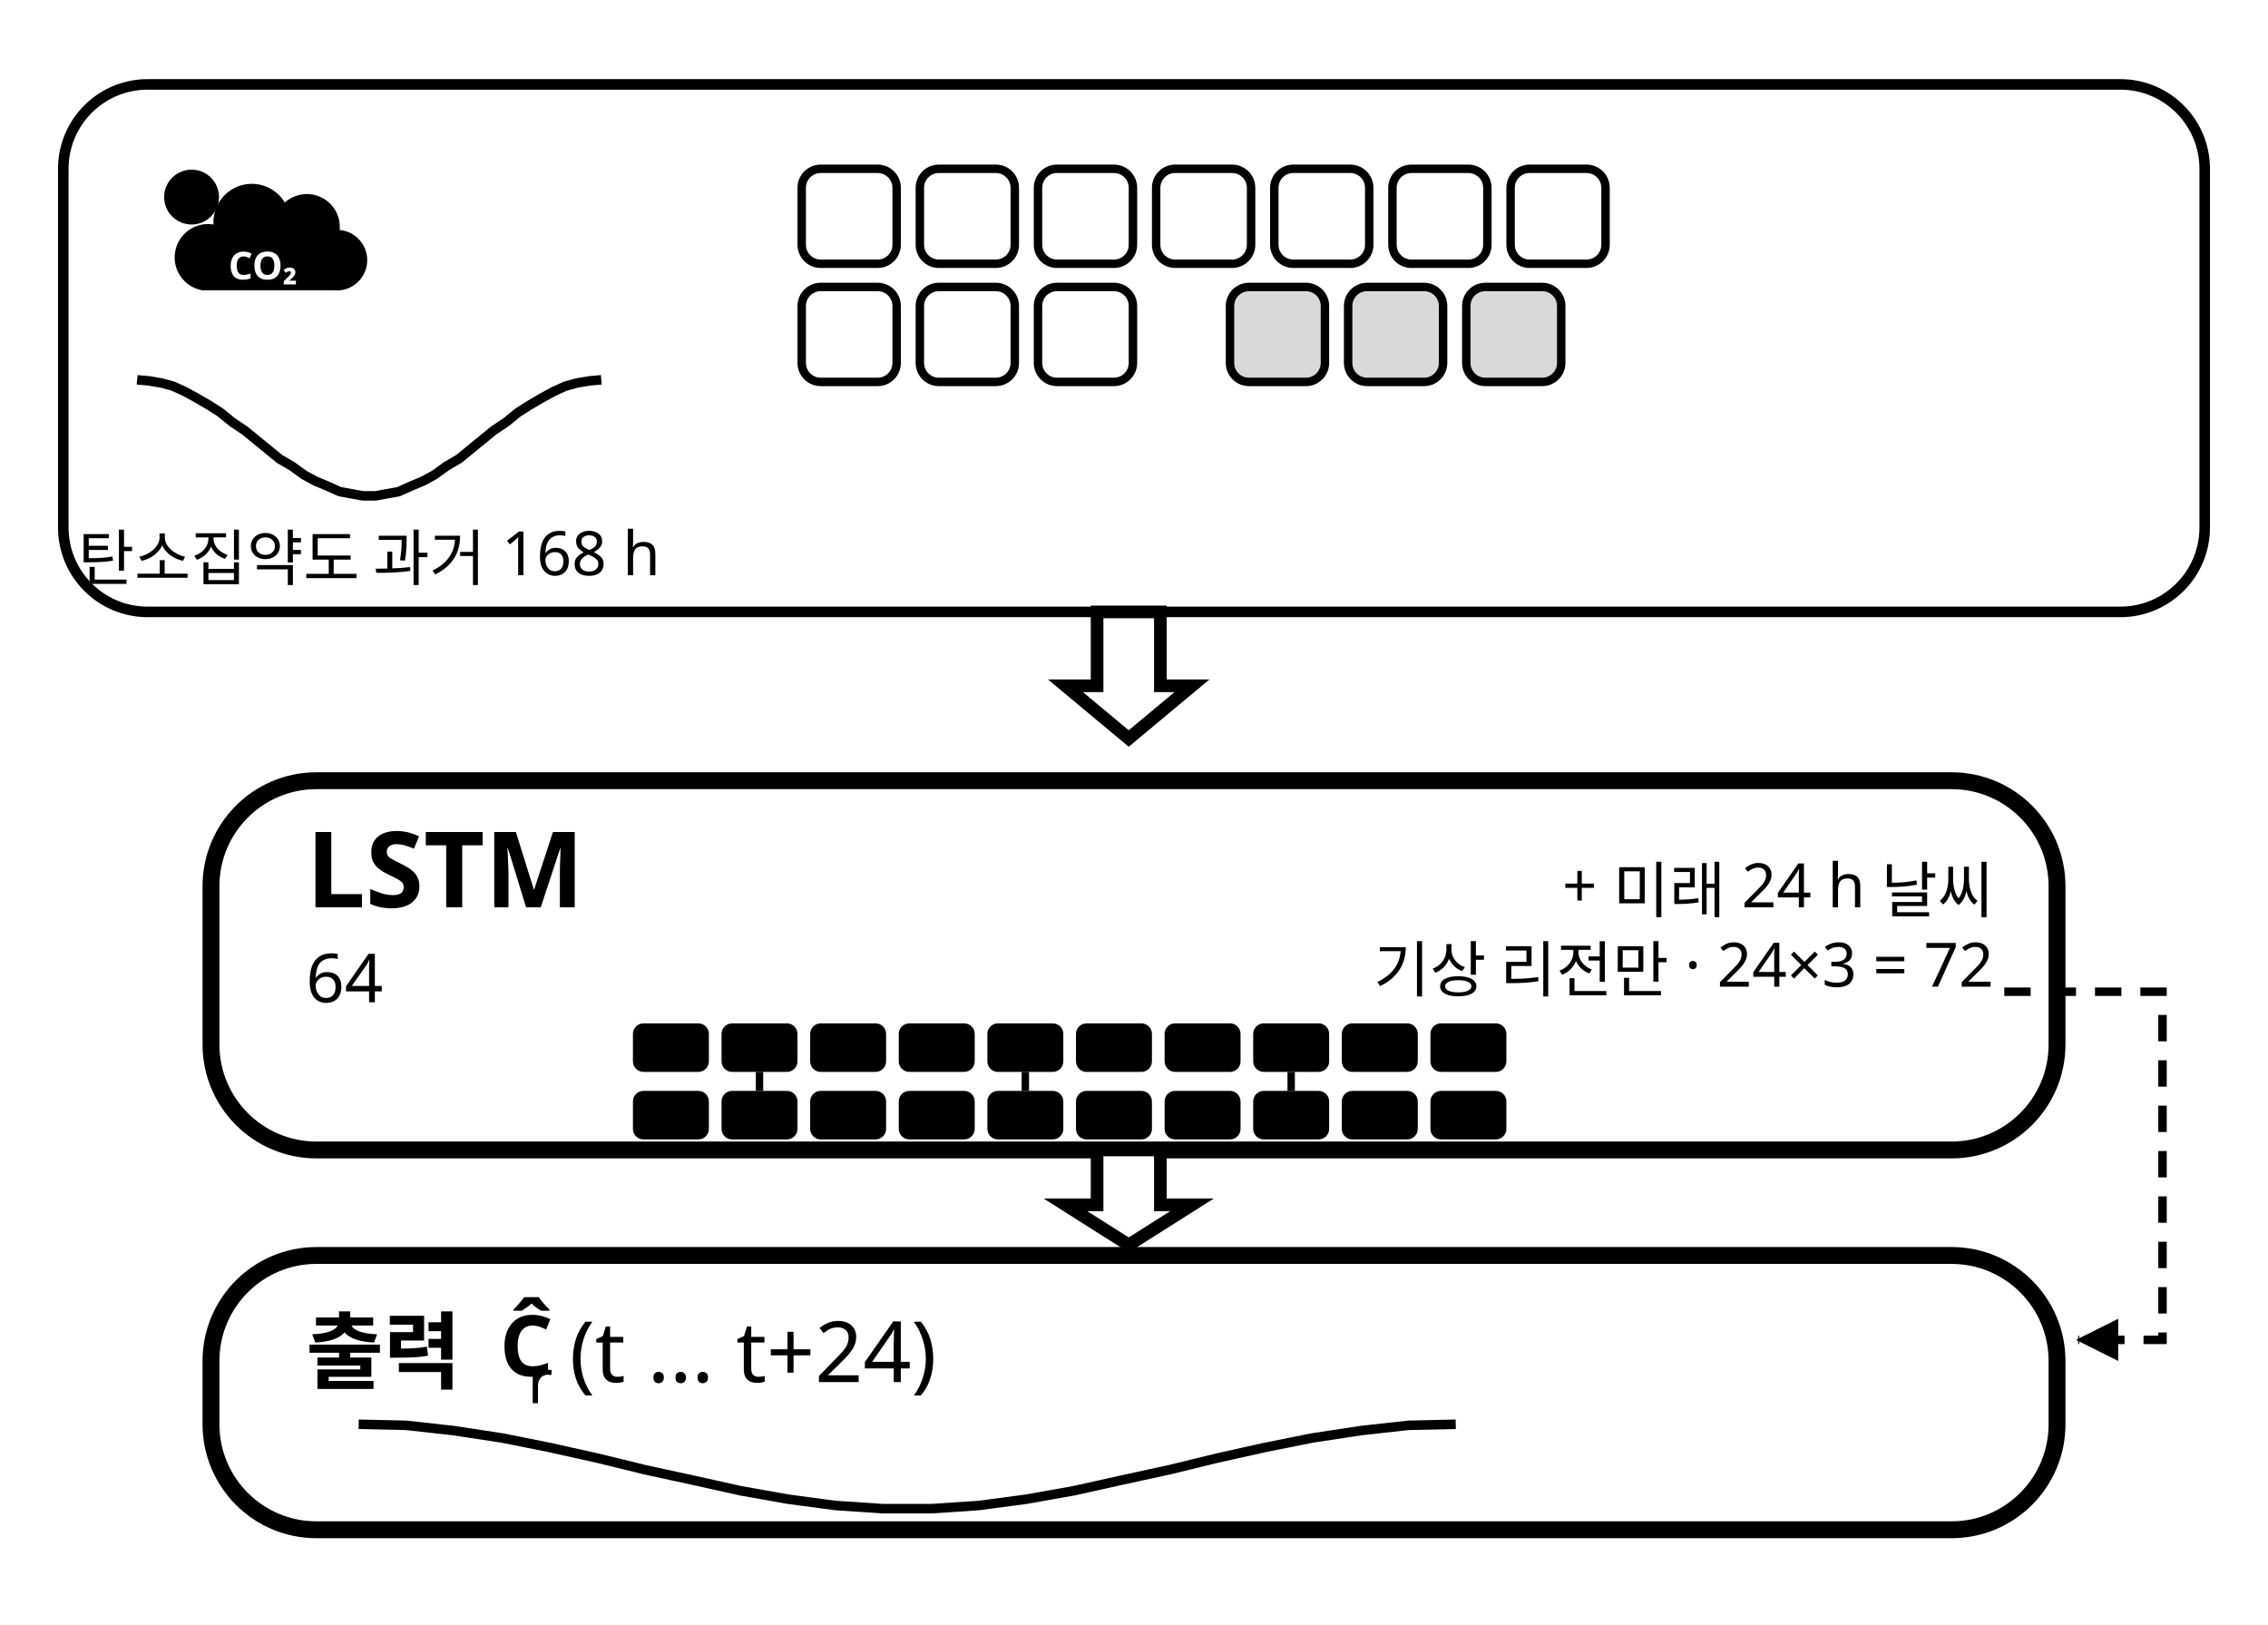
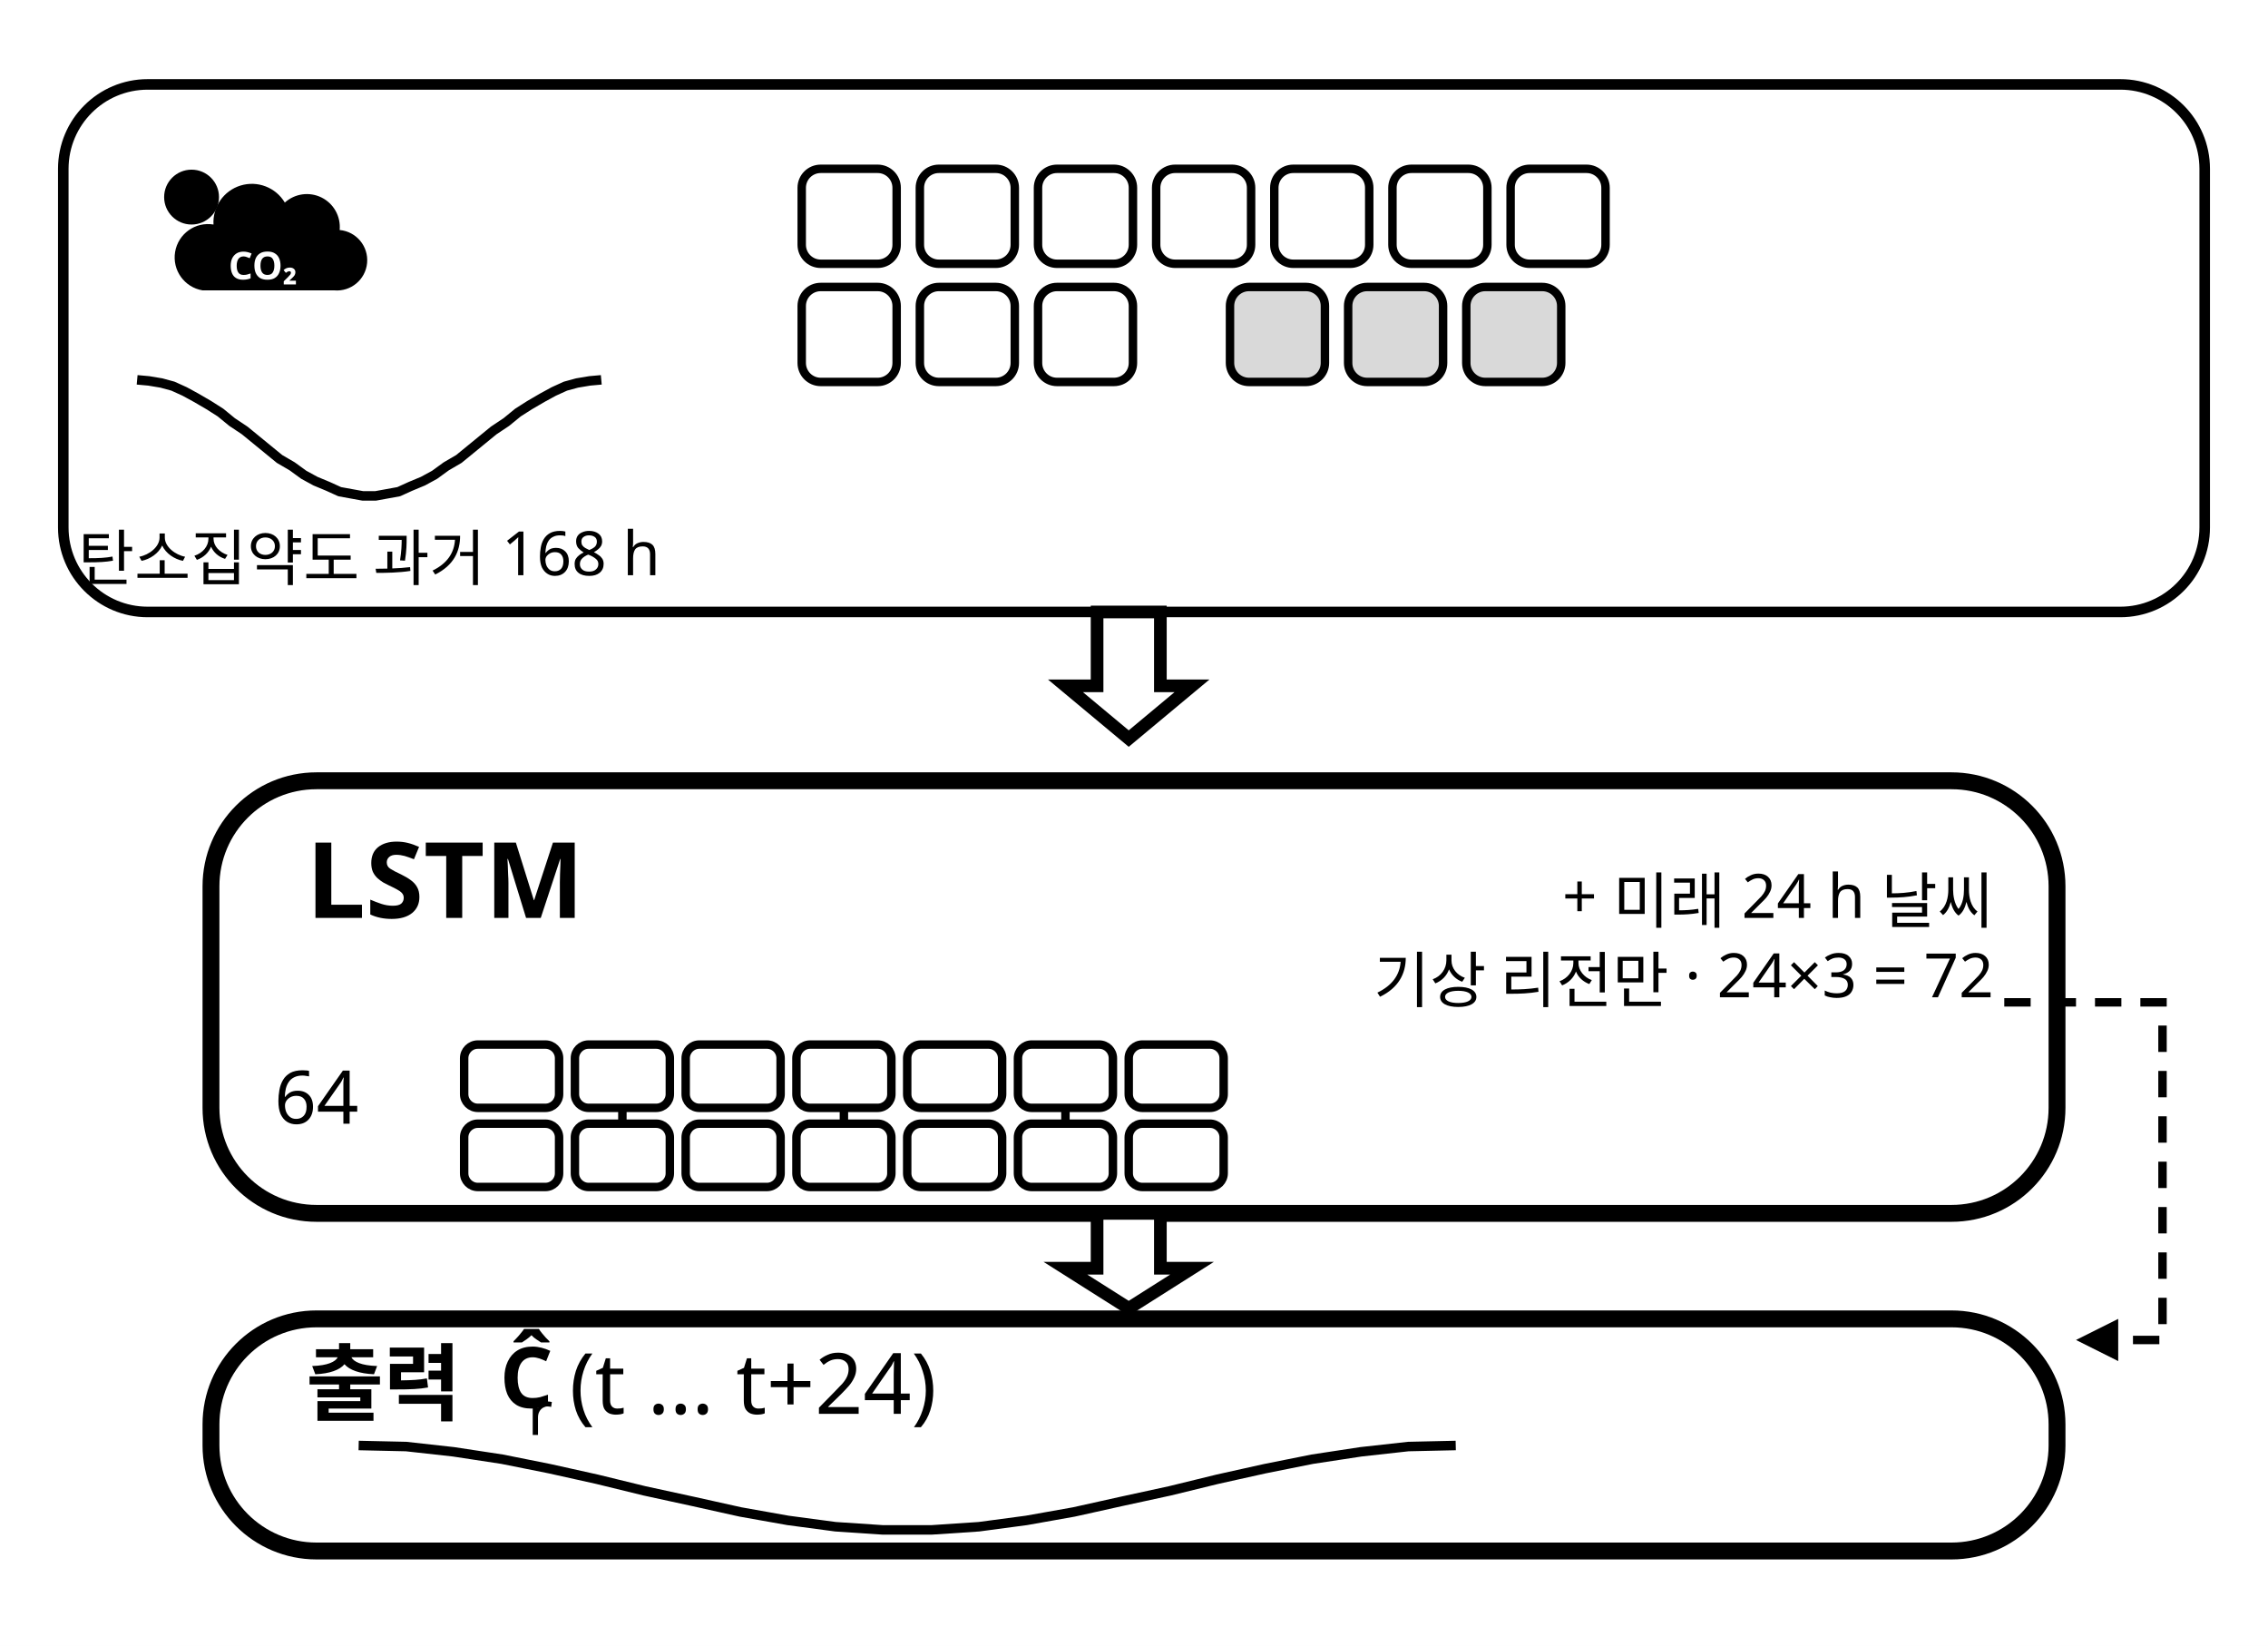
- <svg xmlns="http://www.w3.org/2000/svg" viewBox="0 0 215 154" width="215pt" height="154pt" xml:space="preserve" font-family="'Malgun Gothic','Apple SD Gothic Neo','Noto Sans KR',sans-serif" font-size="9" fill="#000000">
+ <svg xmlns="http://www.w3.org/2000/svg" viewBox="0 0 215 156" width="215pt" height="156pt" xml:space="preserve" font-family="'Malgun Gothic','Apple SD Gothic Neo','Noto Sans KR',sans-serif" font-size="9" fill="#000000">
  <defs>
    <marker id="a" viewBox="0 0 10 10" refX="9.5" refY="5" markerWidth="5" markerHeight="5" orient="auto-start-reverse">
      <path d="M0,0 L10,5 L0,10 z" fill="#000000" />
    </marker>
  </defs>
-   <rect width="215" height="154" fill="#fff" />
+   <rect width="215" height="156" fill="#fff" />
  <rect x="6" y="8" width="203" height="50" rx="8" fill="#fff" stroke="#000000" stroke-width="1.0" />
  <g transform="translate(14,14) scale(0.52)">
    <path d="M12,14 a7,7 0 0,1 13,-4 a6,6 0 0,1 10,5 a5.5,5.5 0 0,1 -1,11 L10,26 a6,6 0 0,1 2,-12 z" fill="#000000" />
    <circle cx="8" cy="9" r="5" fill="#000000" />
    <text x="21" y="24" font-size="7" fill="#fff" text-anchor="middle" font-weight="bold">CO₂</text>
  </g>
  <polyline points="13.0,36.0 14.1,36.1 15.3,36.3 16.4,36.6 17.5,37.1 18.6,37.7 19.8,38.4 20.9,39.1 22.0,40.0 23.2,40.8 24.3,41.7 25.4,42.6 26.5,43.5 27.7,44.2 28.8,45.0 29.9,45.6 31.1,46.1 32.2,46.6 33.3,46.8 34.4,47.0 35.6,47.0 36.7,46.8 37.8,46.6 38.9,46.1 40.1,45.6 41.2,45.0 42.3,44.2 43.5,43.5 44.6,42.6 45.7,41.7 46.8,40.8 48.0,40.0 49.1,39.1 50.2,38.4 51.4,37.7 52.5,37.1 53.6,36.6 54.7,36.3 55.9,36.1 57.0,36.0" fill="none" stroke="#000000" stroke-width="0.9" stroke-linejoin="round" />
  <text x="35" y="55" text-anchor="middle" font-size="5.8">탄소집약도 과거 168 h</text>
  <rect x="76.0" y="16.0" width="9.0" height="9.0" rx="1.8" fill="#fff" stroke="#000000" stroke-width="0.8" />
  <rect x="87.2" y="16.0" width="9.0" height="9.0" rx="1.8" fill="#fff" stroke="#000000" stroke-width="0.8" />
  <rect x="98.4" y="16.0" width="9.0" height="9.0" rx="1.8" fill="#fff" stroke="#000000" stroke-width="0.8" />
  <rect x="109.6" y="16.0" width="9.0" height="9.0" rx="1.8" fill="#fff" stroke="#000000" stroke-width="0.8" />
  <rect x="120.8" y="16.0" width="9.0" height="9.0" rx="1.8" fill="#fff" stroke="#000000" stroke-width="0.8" />
  <rect x="132.0" y="16.0" width="9.0" height="9.0" rx="1.8" fill="#fff" stroke="#000000" stroke-width="0.8" />
  <rect x="143.2" y="16.0" width="9.0" height="9.0" rx="1.8" fill="#fff" stroke="#000000" stroke-width="0.8" />
  <rect x="76.0" y="27.2" width="9.0" height="9.0" rx="1.8" fill="#fff" stroke="#000000" stroke-width="0.8" />
  <rect x="87.2" y="27.2" width="9.0" height="9.0" rx="1.8" fill="#fff" stroke="#000000" stroke-width="0.8" />
  <rect x="98.4" y="27.2" width="9.0" height="9.0" rx="1.8" fill="#fff" stroke="#000000" stroke-width="0.8" />
  <rect x="116.6" y="27.2" width="9.0" height="9.0" rx="1.8" fill="#d9d9d9" stroke="#000000" stroke-width="0.8" />
  <rect x="127.8" y="27.2" width="9.0" height="9.0" rx="1.8" fill="#d9d9d9" stroke="#000000" stroke-width="0.8" />
  <rect x="139.0" y="27.2" width="9.0" height="9.0" rx="1.8" fill="#d9d9d9" stroke="#000000" stroke-width="0.8" />
  <path d="M104.0,58.0 L104.0,65.0 L101.0,65.0 L107.0,70.0 L113.0,65.0 L110.0,65.0 L110.0,58.0 Z" fill="#fff" stroke="#000000" stroke-width="1.2" />
-   <rect x="20" y="74" width="175" height="35" rx="10" fill="#fff" stroke="#000000" stroke-width="1.6" />
-   <text x="29" y="86" font-size="10" font-weight="bold">LSTM</text>
-   <text x="29" y="95" font-size="6.4">64</text>
-   <rect x="60.0" y="97" width="7.2" height="4.6" rx="1" fill="#000000" />
-   <rect x="68.4" y="97" width="7.2" height="4.6" rx="1" fill="#000000" />
-   <rect x="76.8" y="97" width="7.2" height="4.6" rx="1" fill="#000000" />
-   <rect x="85.2" y="97" width="7.2" height="4.6" rx="1" fill="#000000" />
-   <rect x="93.6" y="97" width="7.2" height="4.6" rx="1" fill="#000000" />
-   <rect x="102.0" y="97" width="7.2" height="4.6" rx="1" fill="#000000" />
-   <rect x="110.4" y="97" width="7.2" height="4.6" rx="1" fill="#000000" />
-   <rect x="118.8" y="97" width="7.2" height="4.6" rx="1" fill="#000000" />
-   <rect x="127.2" y="97" width="7.2" height="4.6" rx="1" fill="#000000" />
-   <rect x="135.6" y="97" width="7.2" height="4.6" rx="1" fill="#000000" />
-   <rect x="60.0" y="103.4" width="7.2" height="4.6" rx="1" fill="#000000" />
-   <rect x="68.4" y="103.4" width="7.2" height="4.6" rx="1" fill="#000000" />
-   <rect x="76.8" y="103.4" width="7.2" height="4.6" rx="1" fill="#000000" />
-   <rect x="85.2" y="103.4" width="7.2" height="4.6" rx="1" fill="#000000" />
-   <rect x="93.6" y="103.4" width="7.2" height="4.6" rx="1" fill="#000000" />
-   <rect x="102.0" y="103.4" width="7.2" height="4.6" rx="1" fill="#000000" />
-   <rect x="110.4" y="103.4" width="7.2" height="4.6" rx="1" fill="#000000" />
-   <rect x="118.8" y="103.4" width="7.2" height="4.6" rx="1" fill="#000000" />
-   <rect x="127.2" y="103.4" width="7.2" height="4.6" rx="1" fill="#000000" />
-   <rect x="135.6" y="103.4" width="7.2" height="4.6" rx="1" fill="#000000" />
-   <path d="M72.0,101.6 L72.0,103.4" fill="none" stroke="#000000" stroke-width="0.7" />
-   <path d="M97.2,101.6 L97.2,103.4" fill="none" stroke="#000000" stroke-width="0.7" />
-   <path d="M122.4,101.6 L122.4,103.4" fill="none" stroke="#000000" stroke-width="0.7" />
-   <text x="189" y="86" text-anchor="end" font-size="5.8">+ 미래 24 h 날씨</text>
-   <text x="189" y="94" text-anchor="end" font-size="5.8">기상 리전만 · 24×3 = 72</text>
-   <path d="M190,94 L205,94 L205,127 L197,127" fill="none" stroke="#000000" stroke-width="0.8" stroke-dasharray="2.5 1.8" marker-end="url(#a)" />
-   <path d="M104.0,109.0 L104.0,114.2 L101.0,114.2 L107.0,118.0 L113.0,114.2 L110.0,114.2 L110.0,109.0 Z" fill="#fff" stroke="#000000" stroke-width="1.2" />
-   <rect x="20" y="119" width="175" height="26" rx="10" fill="#fff" stroke="#000000" stroke-width="1.6" />
-   <text x="29" y="131" font-size="8" font-weight="bold">출력  Ĉ</text>
-   <text x="50" y="133" font-size="5.8">r</text>
-   <text x="54" y="131" font-size="8">(t … t+24)</text>
-   <polyline points="34.0,135.0 38.5,135.1 43.0,135.6 47.6,136.3 52.1,137.2 56.6,138.2 61.1,139.3 65.7,140.3 70.2,141.3 74.7,142.1 79.2,142.7 83.7,143.0 88.3,143.0 92.8,142.7 97.3,142.1 101.8,141.3 106.3,140.3 110.9,139.3 115.4,138.2 119.9,137.2 124.4,136.3 129.0,135.6 133.5,135.1 138.0,135.0" fill="none" stroke="#000000" stroke-width="0.9" stroke-linejoin="round" />
+   <rect x="20" y="74" width="175" height="41" rx="10" fill="#fff" stroke="#000000" stroke-width="1.6" />
+   <text x="29" y="87" font-size="10" font-weight="bold">LSTM</text>
+   <text x="189" y="87" text-anchor="end" font-size="5.8">+ 미래 24 h 날씨</text>
+   <text x="189" y="95" text-anchor="end" font-size="5.8">기상 리전만 · 24×3 = 72</text>
+   <path d="M190,95 L205,95 L205,127 L197,127" fill="none" stroke="#000000" stroke-width="0.8" stroke-dasharray="2.5 1.8" marker-end="url(#a)" />
+   <text x="26" y="106.5" font-size="7">64</text>
+   <rect x="44.0" y="99" width="9.0" height="6.0" rx="1.3" fill="#fff" stroke="#000000" stroke-width="0.8" />
+   <rect x="54.5" y="99" width="9.0" height="6.0" rx="1.3" fill="#fff" stroke="#000000" stroke-width="0.8" />
+   <rect x="65.0" y="99" width="9.0" height="6.0" rx="1.3" fill="#fff" stroke="#000000" stroke-width="0.8" />
+   <rect x="75.5" y="99" width="9.0" height="6.0" rx="1.3" fill="#fff" stroke="#000000" stroke-width="0.8" />
+   <rect x="86.0" y="99" width="9.0" height="6.0" rx="1.3" fill="#fff" stroke="#000000" stroke-width="0.8" />
+   <rect x="96.5" y="99" width="9.0" height="6.0" rx="1.3" fill="#fff" stroke="#000000" stroke-width="0.8" />
+   <rect x="107.0" y="99" width="9.0" height="6.0" rx="1.3" fill="#fff" stroke="#000000" stroke-width="0.8" />
+   <rect x="44.0" y="106.5" width="9.0" height="6.0" rx="1.3" fill="#fff" stroke="#000000" stroke-width="0.8" />
+   <rect x="54.5" y="106.5" width="9.0" height="6.0" rx="1.3" fill="#fff" stroke="#000000" stroke-width="0.8" />
+   <rect x="65.0" y="106.5" width="9.0" height="6.0" rx="1.3" fill="#fff" stroke="#000000" stroke-width="0.8" />
+   <rect x="75.5" y="106.5" width="9.0" height="6.0" rx="1.3" fill="#fff" stroke="#000000" stroke-width="0.8" />
+   <rect x="86.0" y="106.5" width="9.0" height="6.0" rx="1.3" fill="#fff" stroke="#000000" stroke-width="0.8" />
+   <rect x="96.5" y="106.5" width="9.0" height="6.0" rx="1.3" fill="#fff" stroke="#000000" stroke-width="0.8" />
+   <rect x="107.0" y="106.5" width="9.0" height="6.0" rx="1.3" fill="#fff" stroke="#000000" stroke-width="0.8" />
+   <path d="M59.0,105.0 L59.0,106.5" fill="none" stroke="#000000" stroke-width="0.8" />
+   <path d="M80.0,105.0 L80.0,106.5" fill="none" stroke="#000000" stroke-width="0.8" />
+   <path d="M101.0,105.0 L101.0,106.5" fill="none" stroke="#000000" stroke-width="0.8" />
+   <path d="M104.0,115.0 L104.0,120.2 L101.0,120.2 L107.0,124.0 L113.0,120.2 L110.0,120.2 L110.0,115.0 Z" fill="#fff" stroke="#000000" stroke-width="1.2" />
+   <rect x="20" y="125" width="175" height="22" rx="10" fill="#fff" stroke="#000000" stroke-width="1.6" />
+   <text x="29" y="134" font-size="8" font-weight="bold">출력  Ĉ</text>
+   <text x="50" y="136" font-size="5.8">r</text>
+   <text x="54" y="134" font-size="8">(t … t+24)</text>
+   <polyline points="34.0,137.0 38.5,137.1 43.0,137.6 47.6,138.3 52.1,139.2 56.6,140.2 61.1,141.3 65.7,142.3 70.2,143.3 74.7,144.1 79.2,144.7 83.7,145.0 88.3,145.0 92.8,144.7 97.3,144.1 101.8,143.3 106.3,142.3 110.9,141.3 115.4,140.2 119.9,139.2 124.4,138.3 129.0,137.6 133.5,137.1 138.0,137.0" fill="none" stroke="#000000" stroke-width="0.9" stroke-linejoin="round" />
</svg>
